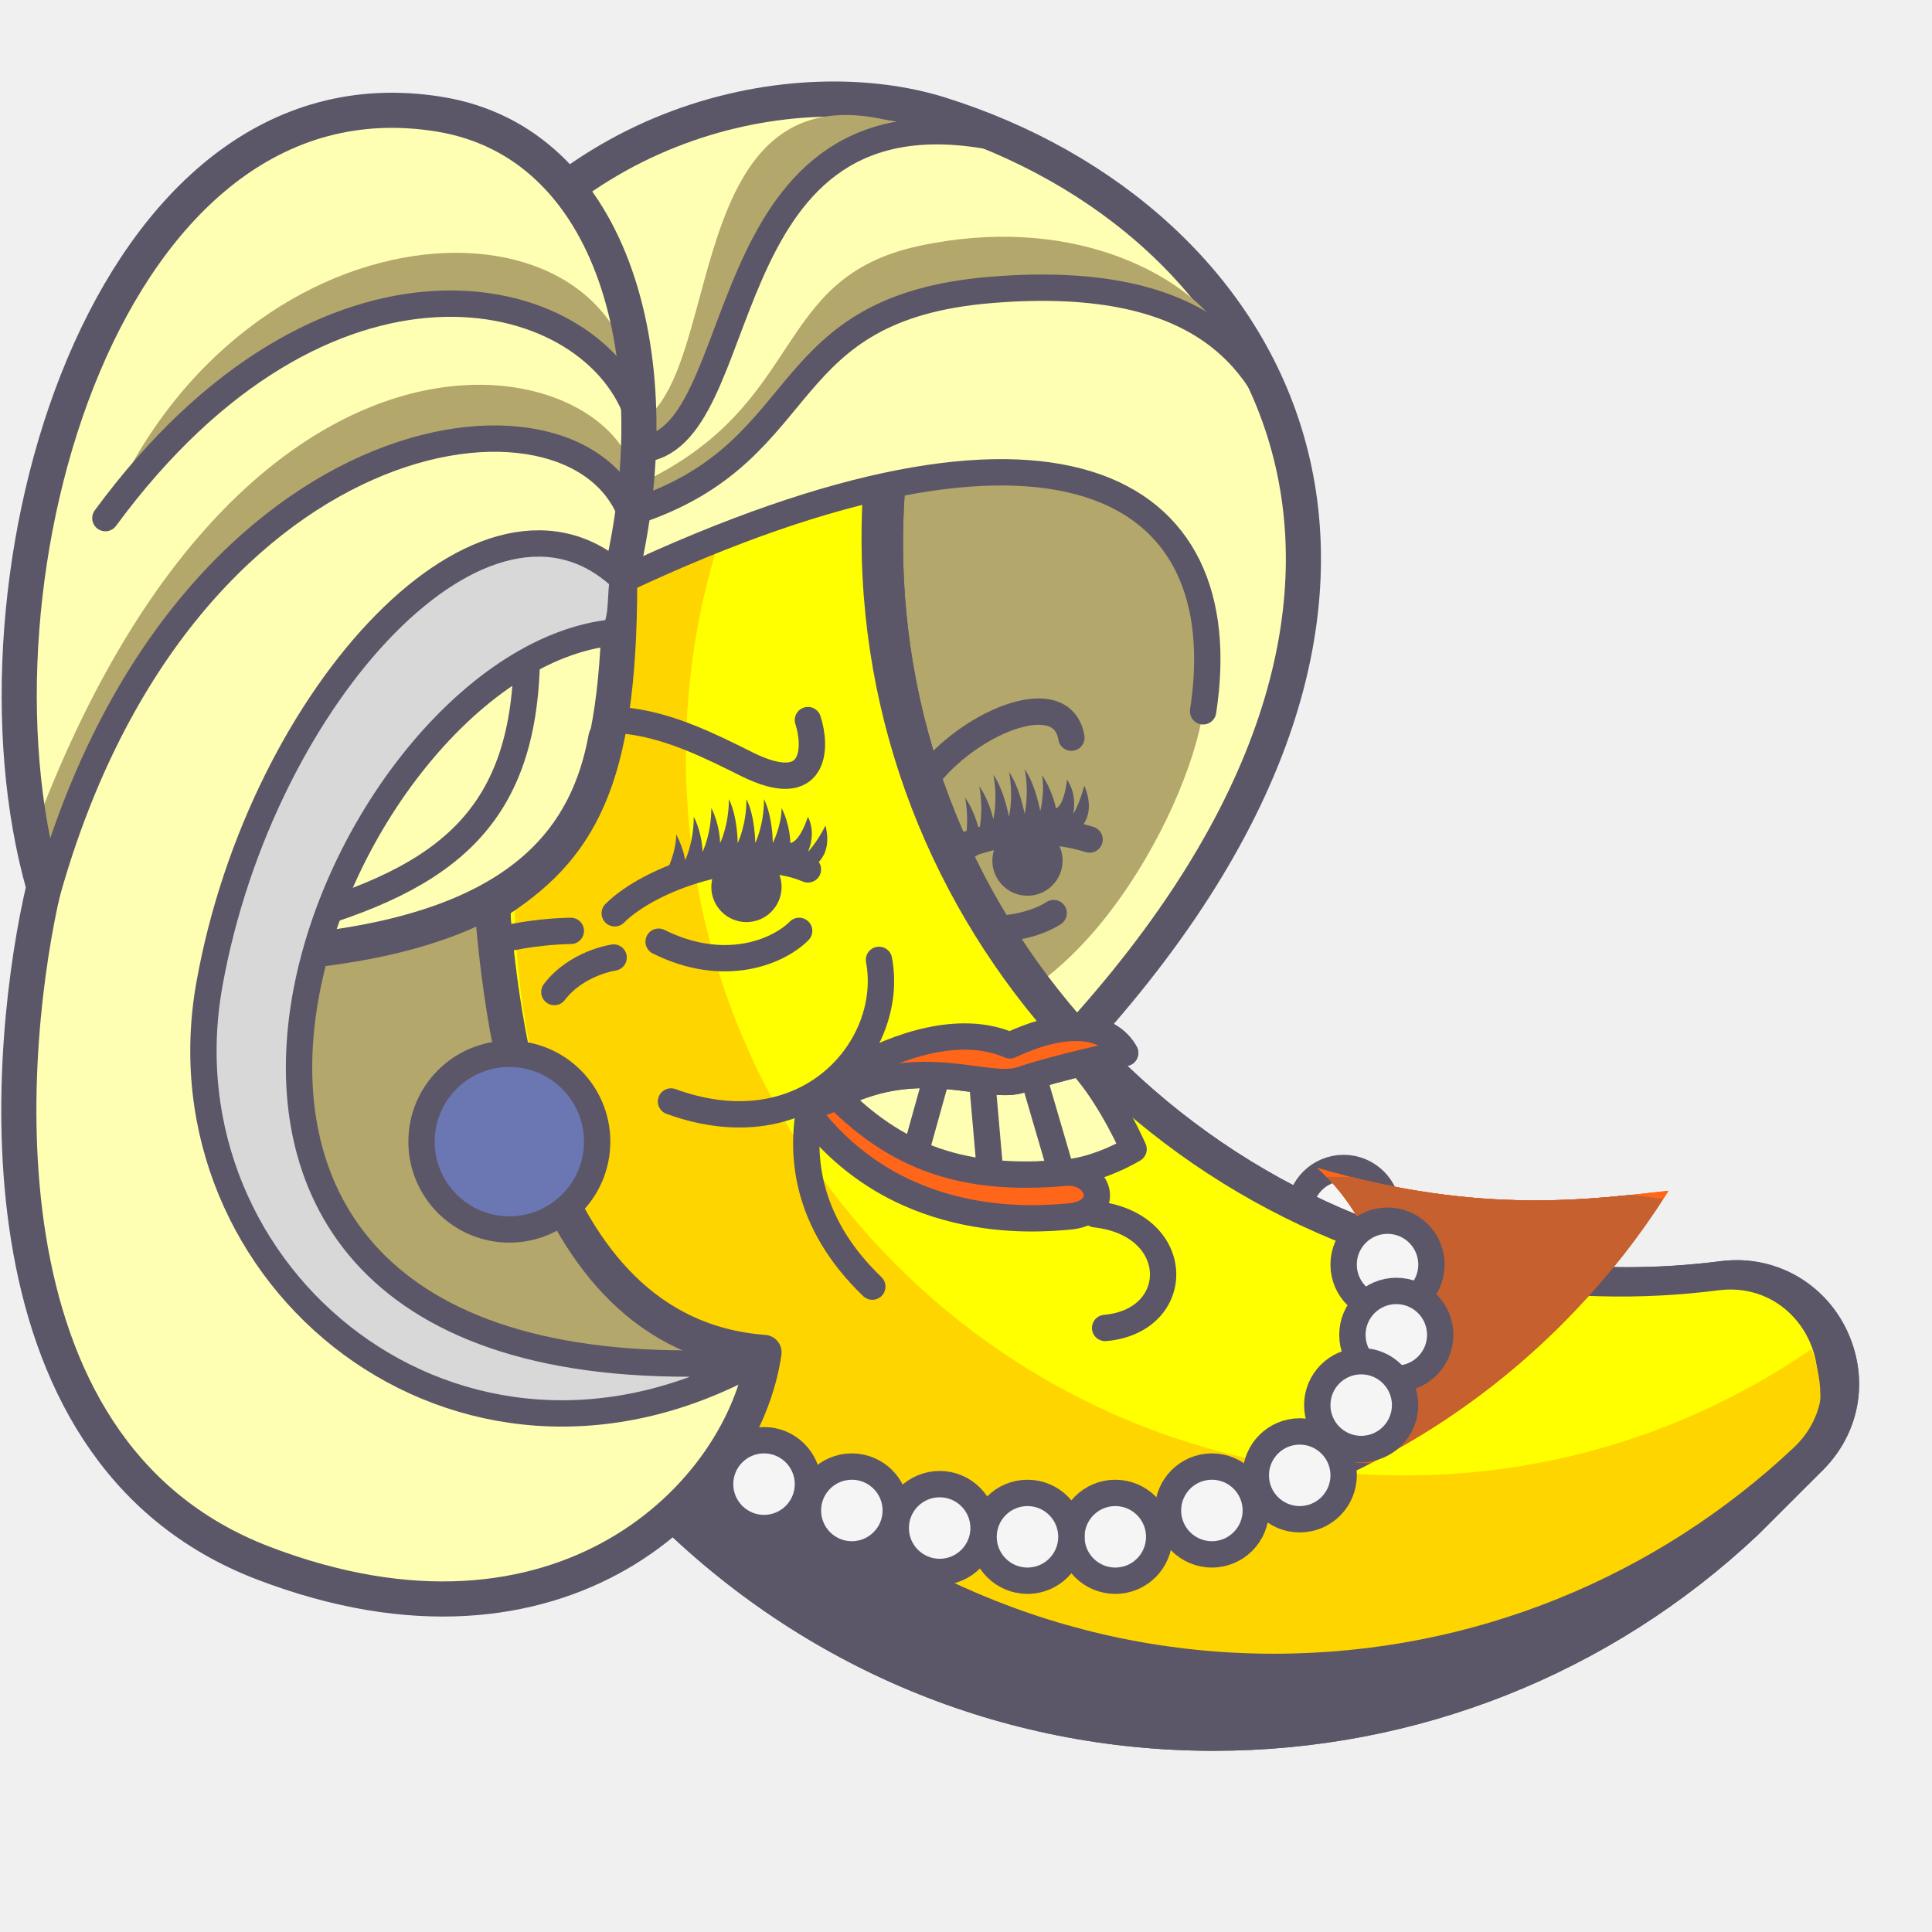
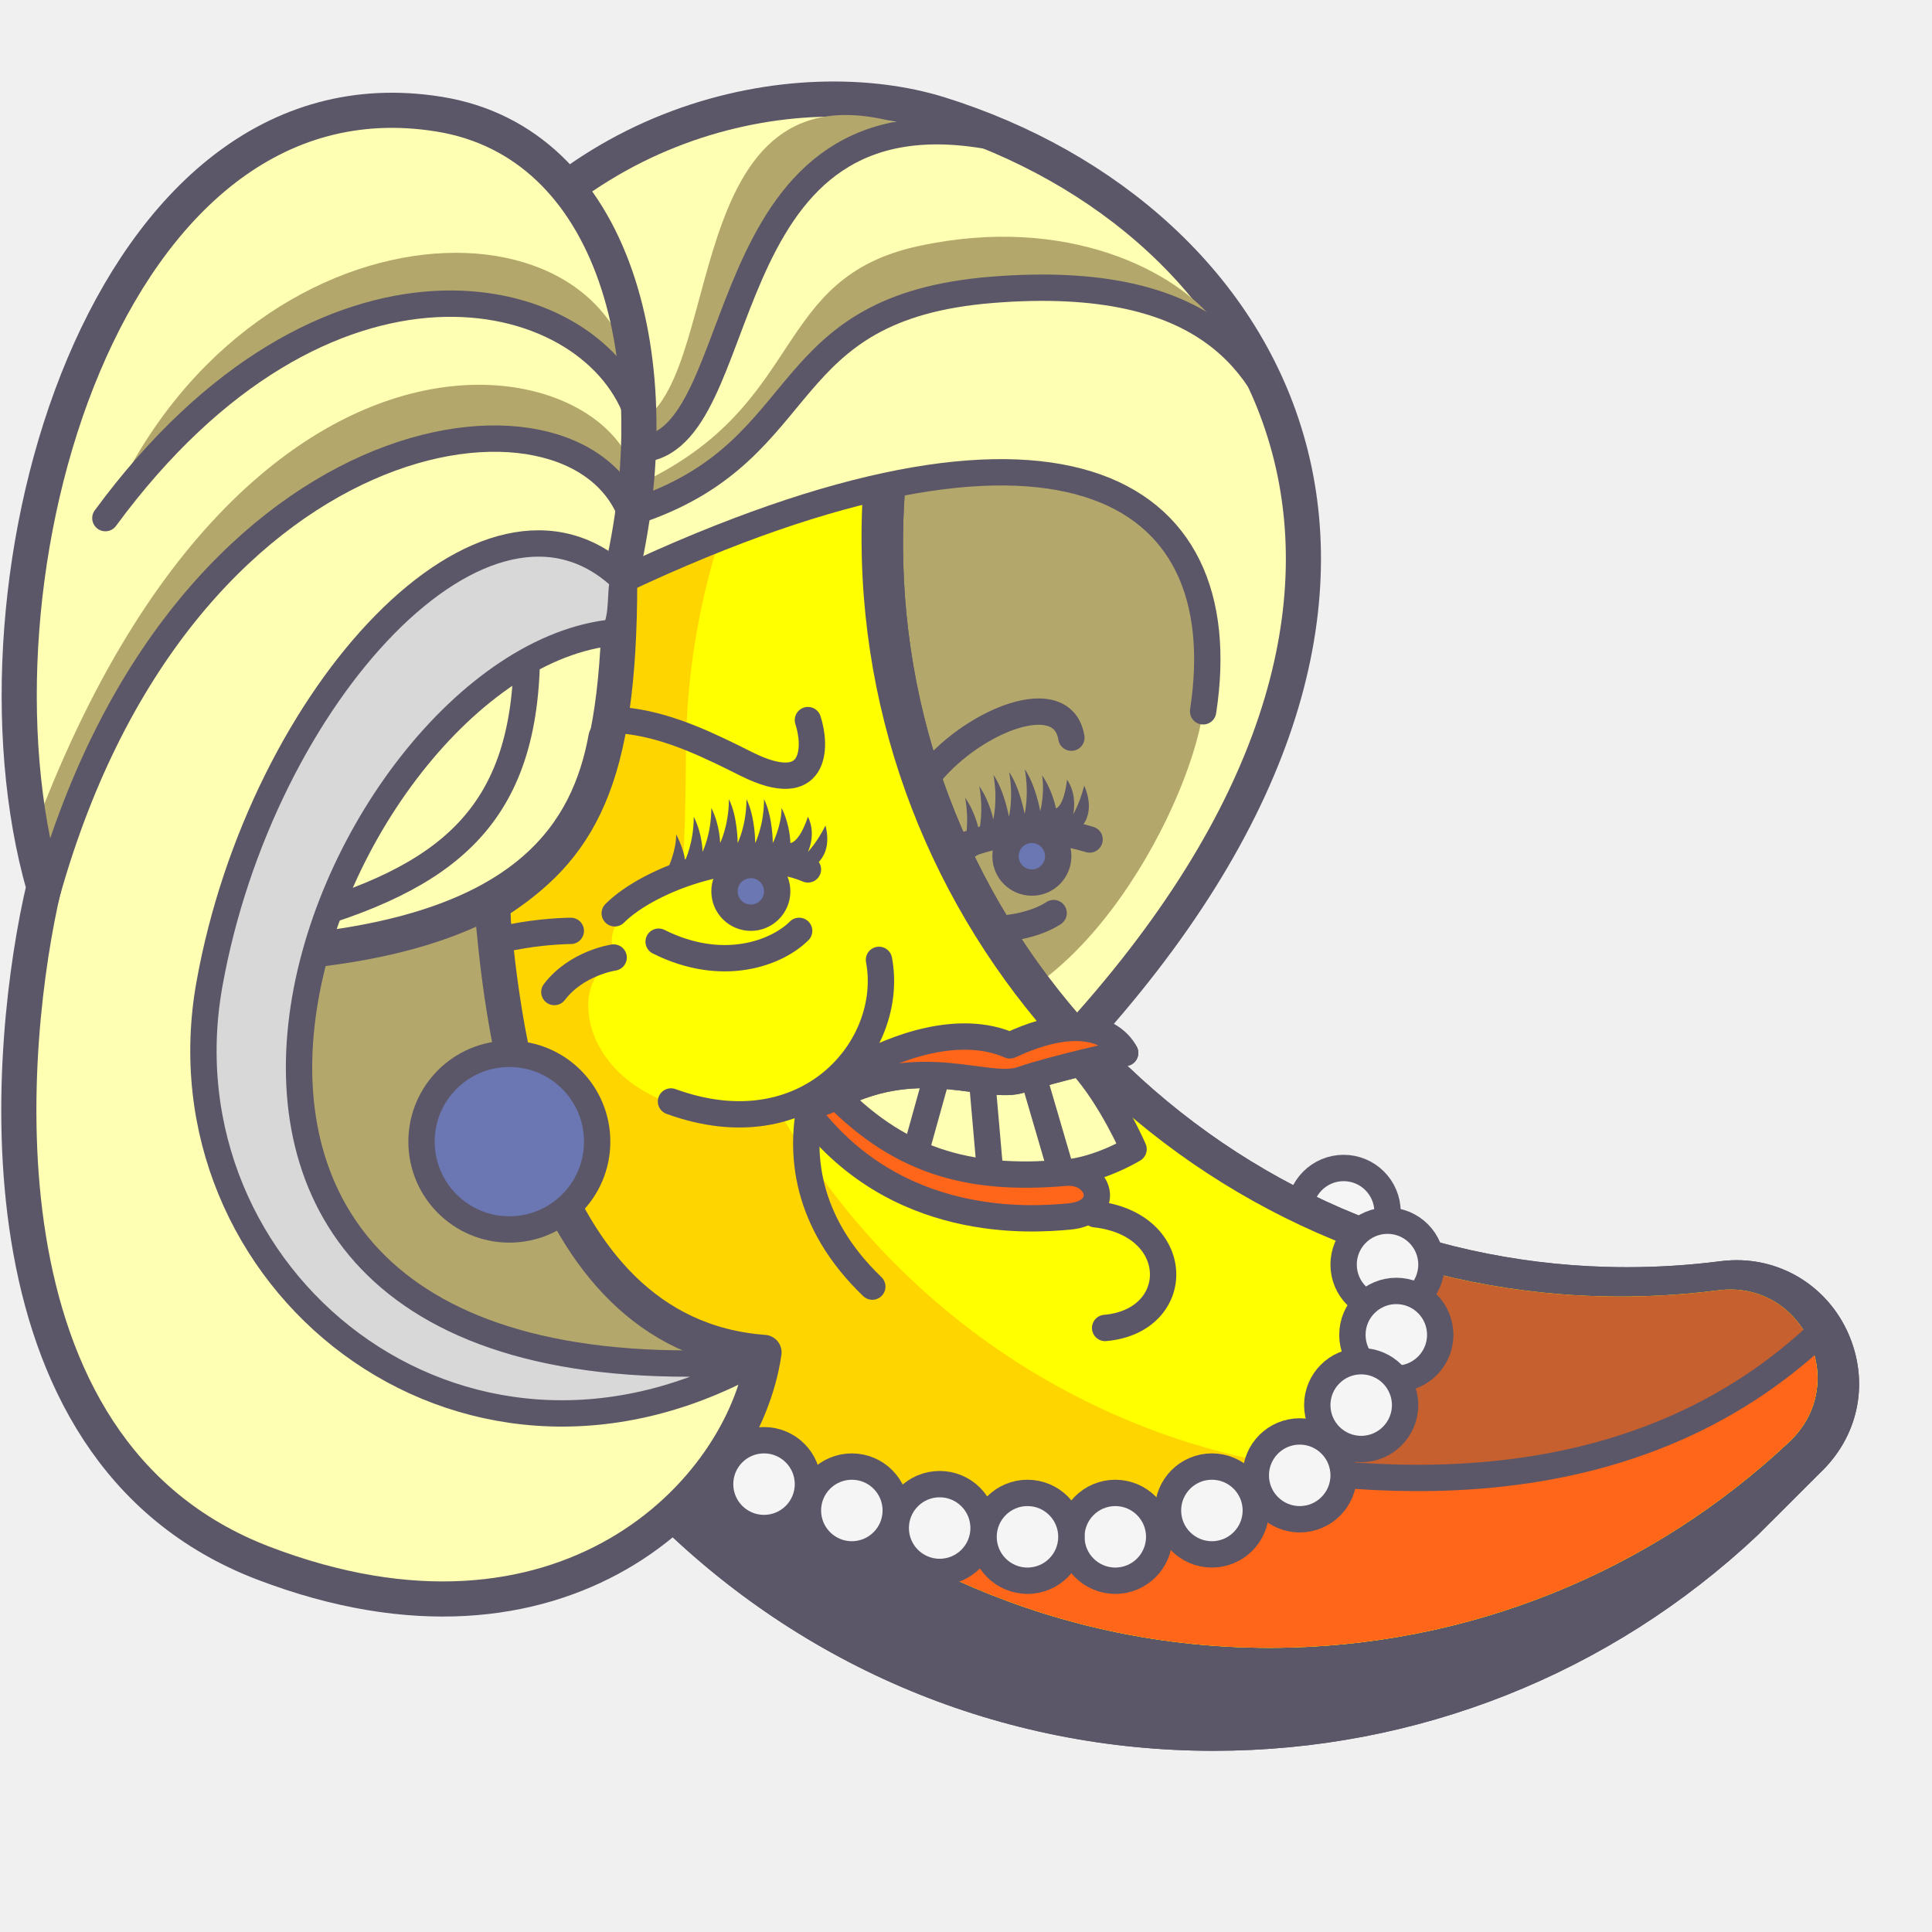
<svg xmlns="http://www.w3.org/2000/svg" xmlns:xlink="http://www.w3.org/1999/xlink" width="220px" height="220px" viewBox="0 0 220 220" version="1.1">
  <defs>
-     <path d="M35.348,61.92 C32.011,58.761 28.984,55.404 26.266,51.885 C20.314,44.177 8.048,48.607 8.345,58.341 C8.992,79.568 17.414,100.601 33.616,116.803 C67.276,150.464 122.203,150.464 155.863,116.803 C172.065,100.601 180.487,79.568 181.134,58.341 C181.431,48.607 169.165,44.178 163.212,51.885 C160.494,55.403 157.468,58.76 154.132,61.919 C121.008,93.283 68.473,93.283 35.348,61.92 Z" id="path-1" />
-     <path d="M104,-1.33582034e-12 C122,16 115,64 29,31 C-57,-2 74,91 124,67 C174,43 180,30 167,11 C154,-8 142,11 104,-1.33582034e-12 Z" id="path-3" />
-     <path d="M35.348,61.92 C32.011,58.761 28.984,55.404 26.266,51.885 C20.314,44.177 8.048,48.607 8.345,58.341 C8.992,79.568 17.414,100.601 33.616,116.803 C67.276,150.464 122.203,150.464 155.863,116.803 C172.065,100.601 180.487,79.568 181.134,58.341 C181.431,48.607 169.165,44.178 163.212,51.885 C160.494,55.403 157.468,58.76 154.132,61.919 C121.008,93.283 68.473,93.283 35.348,61.92 Z" id="path-5" />
-     <path d="M104,-1.33582034e-12 C122,16 115,64 29,31 C-57,-2 74,91 124,67 C174,43 180,30 167,11 C154,-8 142,11 104,-1.33582034e-12 Z" id="path-7" />
+     <circle id="path-1" cx="13.5" cy="16.5" r="4.5" />
+     <mask id="mask-2" maskContentUnits="userSpaceOnUse" maskUnits="objectBoundingBox" x="0" y="0" width="9" height="9" fill="white">
+       <use xlink:href="#path-1" />
+     </mask>
+     <circle id="path-3" cx="35.5" cy="20.5" r="4.5" />
+     <mask id="mask-4" maskContentUnits="userSpaceOnUse" maskUnits="objectBoundingBox" x="0" y="0" width="9" height="9" fill="white">
+       <use xlink:href="#path-3" />
+     </mask>
  </defs>
  <g id="Symbols" stroke="none" stroke-width="1" fill="none" fill-rule="evenodd">
    <g id="themes/banana-hillary">
      <g id="hair" transform="translate(46, 11)">
        <path d="M3,29 C17,2 45.001,-3 61.001,2 C99.044,13.889 124,56 76,108 C50,113 -11,56 3,29 Z" id="bangs-back" stroke="#5C5768" stroke-width="4" fill="#FFFFB3" />
        <path d="M59,105 C39.535,102.747 15,92 25,55 C74,32 95,44 91,70 C89.165,81.929 75.502,106.91 59,105 Z" id="bang-swoop" fill="#B3A76B" />
      </g>
      <g id="eye-R" transform="translate(104, 81)">
        <path d="M5.011,14.28 C10.567,13.083 15.561,13.628 19.992,15.913" id="lid-R" stroke="#5C5768" stroke-width="3" stroke-linecap="round" transform="translate(12.50153, 14.78818) rotate(-10) translate(-12.50153, -14.78818) " />
-         <circle id="Oval-203" fill="#5C5768" cx="13" cy="17" r="4" />
+         <use id="Oval-203" stroke="#5C5768" mask="url(#mask-2)" stroke-width="6" fill="#6B77B3" xlink:href="#path-1" />
        <path d="M0.935,18.699 C4.782,16.684 11.942,12.057 18.286,15.057 C18.286,15.057 21.005,14.057 20.099,10.057 C19.192,12.057 18.286,13.057 18.286,13.057 C18.286,13.057 19.192,11.057 18.286,9.057 C17.38,12.057 16.473,12.057 16.473,12.057 C16.473,12.057 16.473,10.057 15.567,8.057 C15.567,10.057 14.661,12.057 14.661,12.057 C14.661,12.057 14.661,9.057 13.754,7.057 C13.754,10.057 12.848,12.057 12.848,12.057 C12.848,12.057 12.848,9.057 11.942,7.057 C11.942,10.057 11.036,12.057 11.036,12.057 C11.036,12.057 11.036,9.057 10.129,7.057 C10.129,10.057 9.223,12.057 9.223,12.057 C9.223,12.057 9.223,10.057 8.317,8.057 C8.317,11.057 7.41,13.057 7.41,13.057 C7.41,13.057 7.41,11.057 6.504,9.057 C6.504,12.057 5.598,14.057 5.598,14.057 C5.598,14.057 5.598,13.057 4.691,11.057 C4.691,13.057 3.785,15.057 3.785,15.057 L0.935,18.699 Z" id="lid-L" fill="#5C5768" transform="translate(10.6095, 12.87813) rotate(-10) translate(-10.6095, -12.87813) " />
        <path d="M6.393,25.068 C10.763,25.244 14.185,23.899 15.889,22.554" id="bag-R" stroke="#5C5768" stroke-width="3" stroke-linecap="round" transform="translate(11.14066, 23.81887) rotate(5) translate(-11.14066, -23.81887) " />
        <path d="M2,7 C7,1 17,-3 18,3" id="brow-R" stroke="#5C5768" stroke-width="3" stroke-linecap="round" stroke-linejoin="round" />
      </g>
      <g id="body" transform="translate(10, 29)">
        <circle id="pearl" stroke="#5C5768" stroke-width="3" fill="#F5F5F5" cx="143" cy="109" r="5" />
        <path d="M194.328,62.658 C194.501,56.764 191.27,51.658 185.891,49.333 C180.577,47.036 174.534,48.162 170.495,52.2 C170.051,52.645 169.627,53.127 169.235,53.635 C167.086,56.417 164.726,59.098 162.222,61.602 C161.681,62.144 161.13,62.679 160.57,63.209 C145.296,77.672 125.18,85.637 103.929,85.637 C82.677,85.637 62.562,77.673 47.287,63.211 C44.151,60.242 41.236,57.02 38.621,53.635 C36.103,50.375 32.518,48.439 28.525,48.183 C24.445,47.922 20.446,49.43 17.556,52.32 C14.842,55.032 13.415,58.704 13.535,62.658 L13.535,72.658 C14.239,95.756 23.629,117.479 39.976,133.826 C57.01,150.861 79.722,160.242 103.928,160.242 C128.133,160.242 150.845,150.861 167.879,133.827 C184.227,117.479 193.617,95.756 194.321,72.658 L194.328,62.658 Z" id="base" fill="#5C5768" transform="translate(103.9314, 104.1985) rotate(-315) translate(-103.9314, -104.1985) " />
-         <g id="nan" transform="translate(12, 5)">
-           <mask id="mask-2" fill="white">
-             <use xlink:href="#path-1" />
-           </mask>
-           <use id="Mask" fill="#FFFF00" transform="translate(94.73959, 95.00416) rotate(-315) translate(-94.73959, -95.00416) " xlink:href="#path-1" />
-           <path d="M36.315,91.925 C24.149,79.759 16.629,64.714 13.727,48.985 C10.276,50.507 6.227,53.909 6.366,58.484 C7.013,79.711 16.143,101.451 32.344,117.654 C66.004,151.315 122.346,151.315 156.006,117.654 C172.208,101.451 181.337,79.711 181.984,58.484 C182.123,53.909 178.074,50.507 174.623,48.985 C171.721,64.714 164.201,79.759 152.035,91.925 C120.08,123.88 68.27,123.88 36.315,91.925 Z" id="yellow-shade" fill="#FFD500" mask="url(#mask-2)" transform="translate(94.17524, 95.94234) rotate(-315) translate(-94.17524, -95.94234) " />
-           <g id="suit" mask="url(#mask-2)">
-             <g transform="translate(24, 99)">
-               <mask id="mask-4" fill="white">
-                 <use xlink:href="#path-3" />
-               </mask>
-               <use id="red" stroke="none" fill="#FF6619" fill-rule="evenodd" xlink:href="#path-3" />
-               <path d="M94.893,33.327 C123.987,38.614 146.493,33.172 162,18 C179.629,0.751 104,1 104,1 C104,1 89.087,32.272 94.893,33.327 Z" id="dark-red" stroke="none" fill="#C6602E" fill-rule="evenodd" mask="url(#mask-4)" />
-               <path d="M94.893,33.327 C123.987,38.614 146.493,33.172 162,18" id="line" stroke="#5C5768" stroke-width="3" stroke-linecap="round" stroke-linejoin="round" fill="none" mask="url(#mask-4)" />
-             </g>
-           </g>
-         </g>
        <path d="M194.328,62.658 C194.501,56.764 191.27,51.658 185.891,49.333 C180.577,47.036 174.534,48.162 170.495,52.2 C170.051,52.645 169.627,53.127 169.235,53.635 C167.086,56.417 164.726,59.098 162.222,61.602 C161.681,62.144 161.13,62.679 160.57,63.209 C145.296,77.672 125.18,85.637 103.929,85.637 C82.677,85.637 62.562,77.673 47.287,63.211 C44.151,60.242 41.236,57.02 38.621,53.635 C36.103,50.375 32.518,48.439 28.525,48.183 C24.445,47.922 20.446,49.43 17.556,52.32 C14.842,55.032 13.415,58.704 13.535,62.658 L13.535,72.658 C14.239,95.756 23.629,117.479 39.976,133.826 C57.01,150.861 79.722,160.242 103.928,160.242 C128.133,160.242 150.845,150.861 167.879,133.827 C184.227,117.479 193.617,95.756 194.321,72.658 L194.328,62.658 Z" id="base" fill="#5C5768" transform="translate(103.9314, 104.1985) rotate(-315) translate(-103.9314, -104.1985) " />
        <g id="nan" transform="translate(12, 5)">
-           <mask id="mask-6" fill="white">
-             <use xlink:href="#path-5" />
-           </mask>
-           <use id="Mask" fill="#FFFF00" transform="translate(94.73959, 95.00416) rotate(-315) translate(-94.73959, -95.00416) " xlink:href="#path-5" />
-           <path d="M36.315,91.925 C24.149,79.759 16.629,64.714 13.727,48.985 C10.276,50.507 6.227,53.909 6.366,58.484 C7.013,79.711 16.143,101.451 32.344,117.654 C66.004,151.315 122.346,151.315 156.006,117.654 C172.208,101.451 181.337,79.711 181.984,58.484 C182.123,53.909 178.074,50.507 174.623,48.985 C171.721,64.714 164.201,79.759 152.035,91.925 C120.08,123.88 68.27,123.88 36.315,91.925 Z" id="yellow-shade" fill="#FFD500" mask="url(#mask-6)" transform="translate(94.17524, 95.94234) rotate(-315) translate(-94.17524, -95.94234) " />
-           <g id="suit" mask="url(#mask-6)">
-             <g transform="translate(24, 99)">
-               <mask id="mask-8" fill="white">
-                 <use xlink:href="#path-7" />
-               </mask>
-               <use id="red" stroke="none" fill="#FF6619" fill-rule="evenodd" xlink:href="#path-7" />
-               <path d="M94.893,33.327 C123.987,38.614 146.493,33.172 162,18 C179.629,0.751 104,1 104,1 C104,1 89.087,32.272 94.893,33.327 Z" id="dark-red" stroke="none" fill="#C6602E" fill-rule="evenodd" mask="url(#mask-8)" />
-               <path d="M94.893,33.327 C123.987,38.614 146.493,33.172 162,18" id="line" stroke="#5C5768" stroke-width="3" stroke-linecap="round" stroke-linejoin="round" fill="none" mask="url(#mask-8)" />
-             </g>
+           <path d="M35.348,61.92 C32.011,58.761 28.984,55.404 26.266,51.885 C20.314,44.177 8.048,48.607 8.345,58.341 C8.992,79.568 17.414,100.601 33.616,116.803 C67.276,150.464 122.203,150.464 155.863,116.803 C172.065,100.601 180.487,79.568 181.134,58.341 C181.431,48.607 169.165,44.178 163.212,51.885 C160.494,55.403 157.468,58.76 154.132,61.919 C121.008,93.283 68.473,93.283 35.348,61.92 Z" id="yellow" fill="#FFFF00" transform="translate(94.73959, 95.00416) rotate(-315) translate(-94.73959, -95.00416) " />
+           <path d="M65.747,4.839 C63.554,5.079 61.377,6.073 59.574,7.989 C45.022,23.457 36.104,44.284 36.104,67.198 C36.104,114.801 74.943,153.64 122.546,153.639 C145.459,153.639 166.287,144.722 181.754,130.17 C184.388,127.692 185.28,124.507 184.866,121.545 C184.701,120.867 184.495,120.22 184.264,119.624 C171.09,128.694 155.134,134.015 137.929,134.015 C107.572,134.015 81.075,117.484 66.951,92.932 C42.231,94.992 41.544,74.623 49.51,75.49 C46.457,74.777 46.351,69.365 55.667,65.957 C55.982,61.561 56.102,56.163 56.102,52.189 C56.102,34.983 61.423,19.028 70.493,5.853 C69.105,5.315 67.443,4.917 65.747,4.839 Z" id="yellow-shad" fill="#FFD500" />
+           <g id="suit" transform="translate(76, 109)">
+             <path d="M0.383,31.222 C13.754,39.714 29.594,44.64 46.546,44.639 C69.459,44.639 90.287,35.722 105.754,21.17 C109.115,18.008 109.639,13.695 108.234,10.163 C91.109,22.866 78.487,25.015 61.929,25.015 C58.129,25.015 54.389,24.756 50.726,24.255 C39.262,29.871 29.448,31.909 0.383,31.222 Z" id="red" fill="#FF6619" />
+             <path d="M108.08,9.797 C106.424,6.057 102.57,3.3 97.647,3.932 C93.237,4.498 88.724,4.732 84.131,4.606 C75.428,4.369 67.033,2.824 59.137,0.161 C61.492,6.103 61.122,14.56 49.913,24.412 C74.494,27.514 93.975,22.417 108.08,9.797 Z" id="red-shad" fill="#C6602E" />
+             <path d="M48.9,24.279 C75.1,27.806 95.578,22.111 110,8" id="line" stroke="#5C5768" stroke-width="3" stroke-linecap="round" stroke-linejoin="round" />
          </g>
        </g>
        <g id="necklace" transform="translate(72, 110)" stroke="#5C5768" stroke-width="3" fill="#F5F5F5">
          <circle id="pearl" cx="76" cy="5" r="5" />
          <circle id="pearl" cx="77" cy="13" r="5" />
          <circle id="pearl" cx="73" cy="21" r="5" />
          <circle id="pearl" cx="66" cy="29" r="5" />
          <circle id="pearl" cx="56" cy="33" r="5" />
          <circle id="pearl" cx="45" cy="36" r="5" />
          <circle id="pearl" cx="35" cy="36" r="5" />
          <circle id="pearl" cx="25" cy="35" r="5" />
          <circle id="pearl" cx="15" cy="33" r="5" />
          <circle id="pearl" cx="5" cy="30" r="5" />
        </g>
      </g>
      <g id="mouth" transform="translate(104.5, 131) rotate(-5) translate(-104.5, -131) translate(77, 109)" stroke="#5C5768" stroke-width="3">
        <path d="M18,15 C25,24 32.873,26 44,26 C48,26 52,24 52,24 C52,24 50,18 47,14" id="teeth" stroke-linecap="round" stroke-linejoin="round" fill="#FFFFB3" />
        <path d="M41.5,15.5 L43.5,25.5" id="Line" stroke-linecap="square" />
        <path d="M35.5,15.5 L35.5,24.5" id="Line" stroke-linecap="square" />
        <path d="M30.5,13.5 L27.5,21.5" id="Line" stroke-linecap="square" />
        <path d="M18,14 C25,23 32.873,26 44,26 C48,26 49,31 44,31 C40.007,31 24,31 15,16" id="bottom-lip" fill="#FF6619" />
-         <path d="M25,0 C26,10 15,21 0,14" id="cheek" stroke-linecap="round" stroke-linejoin="round" />
+         <path d="M25,1.42108547e-14 C26,10 15,21 -1.42108547e-14,14" id="cheek" stroke-linecap="round" stroke-linejoin="round" />
        <path d="M19,15 C29,11 36,16 40,15 C44,14 52,13 52,13" id="top-lip-bottom" stroke-linecap="round" stroke-linejoin="round" />
        <path d="M19,15 C29,11 36,16 40,15 C44,14 52,13 52,13 C52,13 50,7 39,11 C28,5 9,19 19,15 Z" id="top-lip-top" stroke-linecap="round" stroke-linejoin="round" fill="#FF6619" />
        <path d="M47,31 C57,33 56,44 47,44" id="chin" stroke-linecap="round" stroke-linejoin="round" />
        <path d="M16,15 C14,21 14,29 21,37" id="mouth-line" stroke-linecap="round" stroke-linejoin="round" />
      </g>
      <g id="eye-L" transform="translate(50, 81)">
        <path d="M14,33 C15.25,29 19,27 19,27" id="crinkle" stroke="#5C5768" stroke-width="3" stroke-linecap="round" stroke-linejoin="round" transform="translate(16.5, 30) rotate(20) translate(-16.5, -30) " />
        <path d="M-2.48001115e-13,29 C5.455,25 15,25 15,25" id="crinkle" stroke="#5C5768" stroke-width="3" stroke-linecap="round" stroke-linejoin="round" />
        <path d="M20,23 C24,19 35,15 42,18" id="lid-L" stroke="#5C5768" stroke-width="3" stroke-linecap="round" />
        <path d="M20,23 C24,19 35,15 42,18 C42,18 45,17 44,13 C43,15 42,16 42,16 C42,16 43,14 42,12 C41,15 40,15 40,15 C40,15 40,13 39,11 C39,13 38,15 38,15 C38,15 38,12 37,10 C37,13 36,15 36,15 C36,15 36,12 35,10 C35,13 34,15 34,15 C34,15 34,12 33,10 C33,13 32,15 32,15 C32,15 32,13 31,11 C31,14 30,16 30,16 C30,16 30,14 29,12 C29,15 28,17 28,17 C28,17 28,16 27,14 C27,16 26,18 26,18 L20,23 Z" id="lid-L" fill="#5C5768" />
        <path d="M25,26.231 C32.385,29.923 38.538,27.462 41,25" id="bag-L" stroke="#5C5768" stroke-width="3" stroke-linecap="round" />
-         <circle id="Oval-203" fill="#5C5768" cx="35" cy="20" r="4" />
+         <use id="Oval-203" stroke="#5C5768" mask="url(#mask-4)" stroke-width="6" fill="#6B77B3" xlink:href="#path-3" />
        <path d="M42,1 C43,4 43,10 35,6 C27,2 17,-3 7,6" id="brow-L" stroke="#5C5768" stroke-width="3" stroke-linecap="round" stroke-linejoin="round" />
      </g>
      <g id="hair" transform="translate(1, 12)">
        <path d="M71,54 C120,31 140,43 136,69 C144,43 128,-6 66,27 C4,60 57,84 71,54 Z" id="bang-swoop" fill="#FFFFB3" />
        <path d="M73,39 C83.442,36.389 83.012,5.761 104.609,3.125 C76,-8 82,30 72,36 C72,38 61,42 73,39 Z" id="swoop-color" fill="#B3A76B" />
        <path d="M73,39 C85,36 80,-4 114,4" id="swoop" stroke="#5C5768" stroke-width="3" stroke-linecap="round" stroke-linejoin="round" />
        <path d="M72,46 C92,39 87,23 112,21 C123.017,20.119 132.344,21.762 137.35,24.646 C133,19 120.675,12.354 103.675,16 C86.675,19.646 91,34 72,43 C72,44 72,45 72,46 Z" id="swoop-color" fill="#B3A76B" />
        <path d="M72,46 C92,39 87,23 112,21 C137,19 143,30 146,39" id="swoop" stroke="#5C5768" stroke-width="3" stroke-linecap="round" stroke-linejoin="round" />
        <path d="M69.564,54.188 C69.564,77 64.984,84.725 55,91 C56,102 59,140 86,142 C83.687,158.188 63,179 29,166 C-5,153 -1,106 4,89 C-6,54 11.065,-5.119 49,1 C69.016,4.228 75.691,29.136 69.564,54.188 Z" id="body-color" fill="#FFFFB3" />
        <path d="M32,93 C50,88 59,81 59,62 C40,62 34,80 32,93 Z" id="under" stroke="#5C5768" stroke-width="3" fill="#FFFFB3" />
        <path d="M29,95 C42,98 52,92 55,91 C56,102 59,140 86,142 C84.537,152.24 19,151 29,95 Z" id="inside-dark" fill="#B3A76B" />
        <path d="M71,47 C65,29 23,33 4,89 C3,86 2,87 2,85 C28,12 77,30 71,47 Z" id="swoop-color" fill="#B3A76B" />
        <path d="M71.5,35 C66,20 36,13 11,47 C27,9 71.5,9 71.5,35 Z" id="swoop-color" fill="#B3A76B" />
        <path d="M69.564,54.188 C69.564,77 64.984,84.725 55,91 C56,102 59,140 86,142 C83.687,158.188 63,179 29,166 C-5,153 -1.15066142e-07,106 4,89 C-6,54 11.065,-5.119 49,1 C69.016,4.228 75.691,29.136 69.564,54.188 Z" id="body-outline" stroke="#5C5768" stroke-width="4" stroke-linecap="round" stroke-linejoin="round" />
        <path d="M69,60 C70,58 69.561,55.308 70,54 C54.585,39.082 28.751,67.102 22.846,100.081 C16.875,133.423 51.207,161.656 85,143 C1.521,148.692 36,63 69,60 Z" id="swoop" stroke="#5C5768" stroke-width="3" stroke-linecap="round" stroke-linejoin="round" fill="#D8D8D8" />
        <path d="M70,54 C119,31 140,43 136,69" id="bang-swoop" stroke="#5C5768" stroke-width="3" stroke-linecap="round" stroke-linejoin="round" />
        <path d="M71.5,35 C66,20 36,13 11,47" id="swoop" stroke="#5C5768" stroke-width="3" stroke-linecap="round" stroke-linejoin="round" />
        <path d="M71,47 C65,29 19,35 4,91" id="swoop" stroke="#5C5768" stroke-width="3" stroke-linecap="round" stroke-linejoin="round" />
        <path d="M68,72 C66,83 59,93 36,96" id="sideburn" stroke="#5C5768" stroke-width="4" stroke-linecap="round" stroke-linejoin="round" />
        <circle id="earring" stroke="#5C5768" stroke-width="3" fill="#6B77B3" cx="57" cy="118" r="10" />
      </g>
    </g>
  </g>
</svg>
